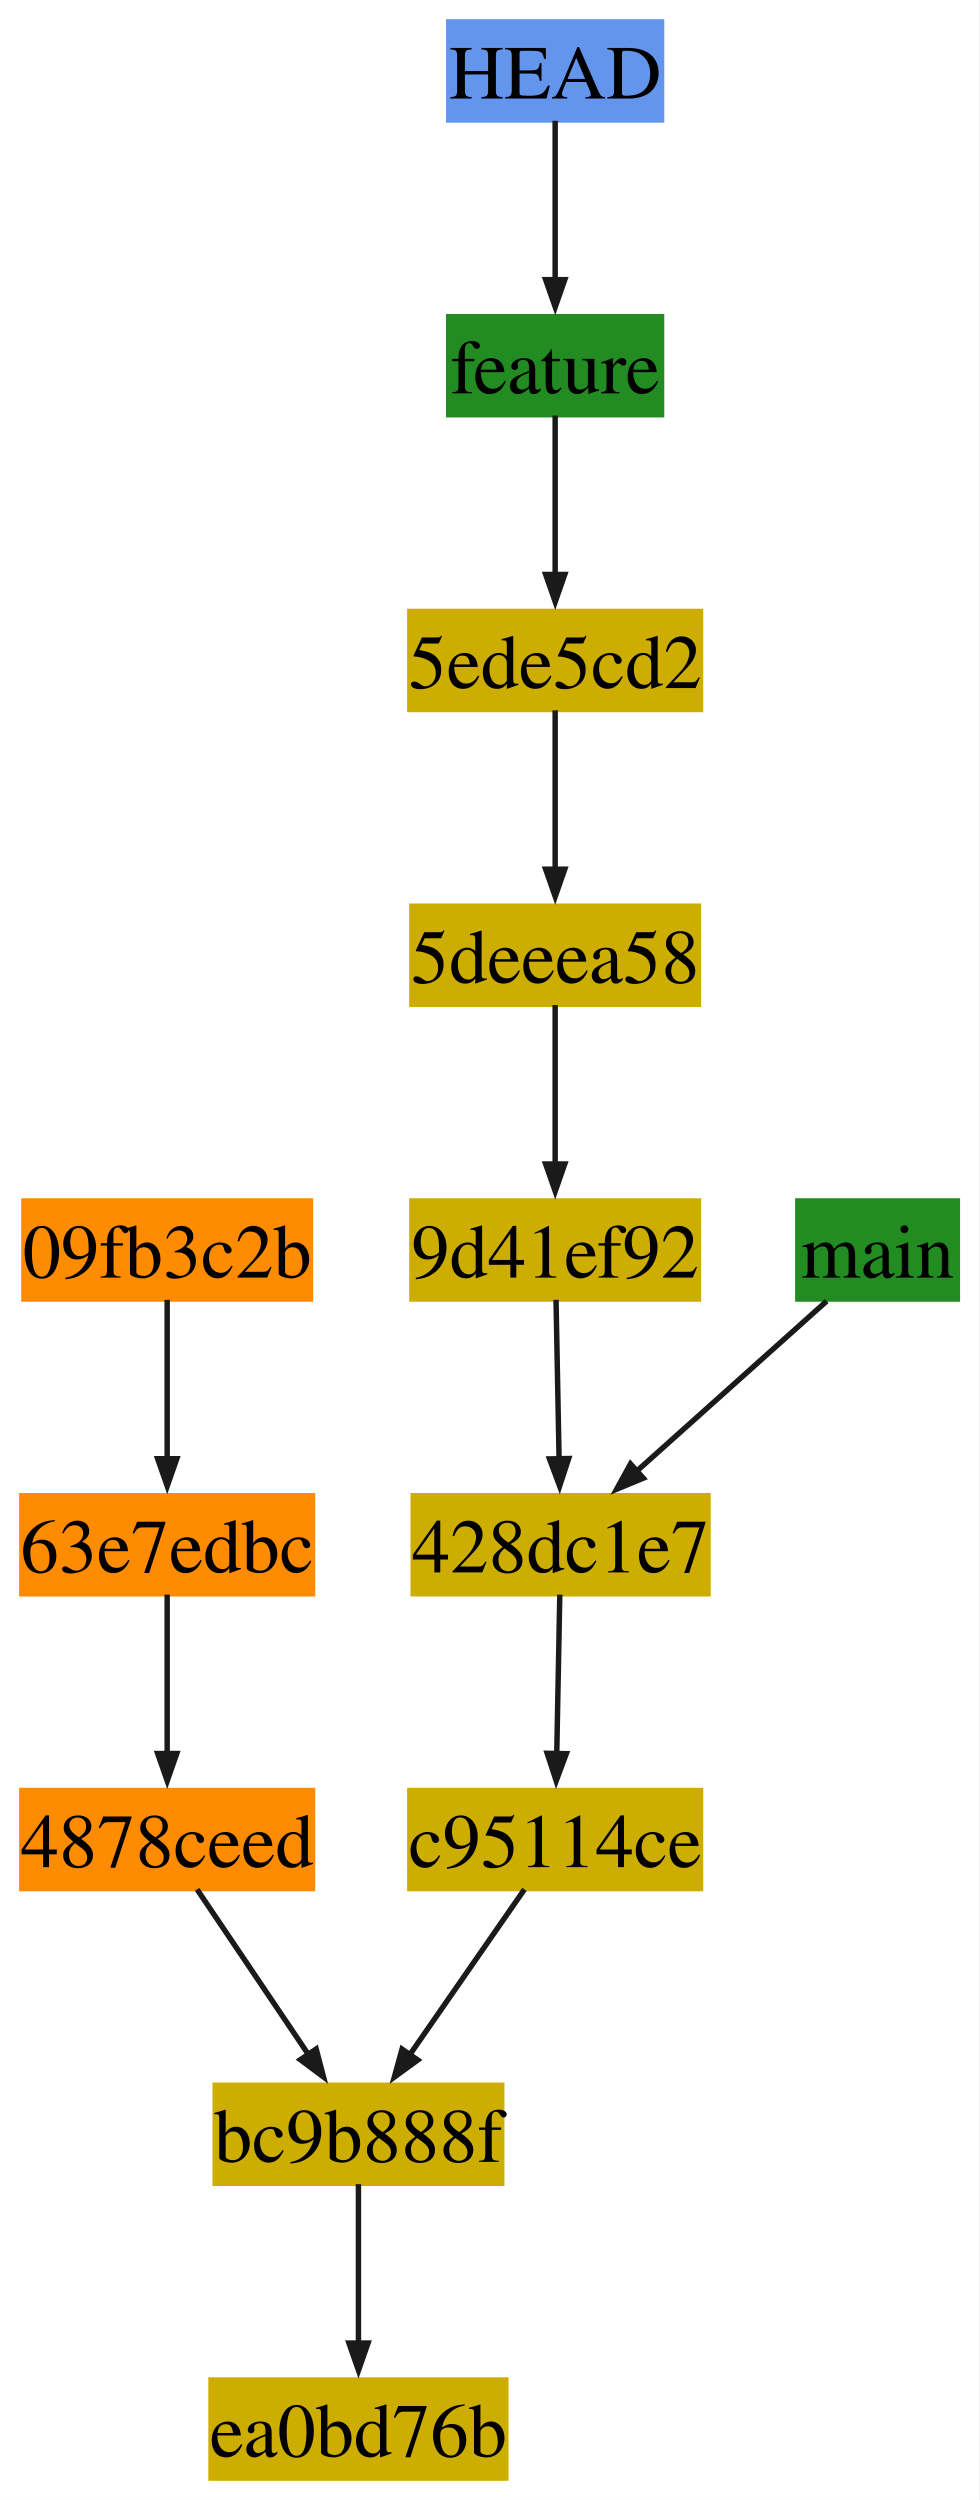
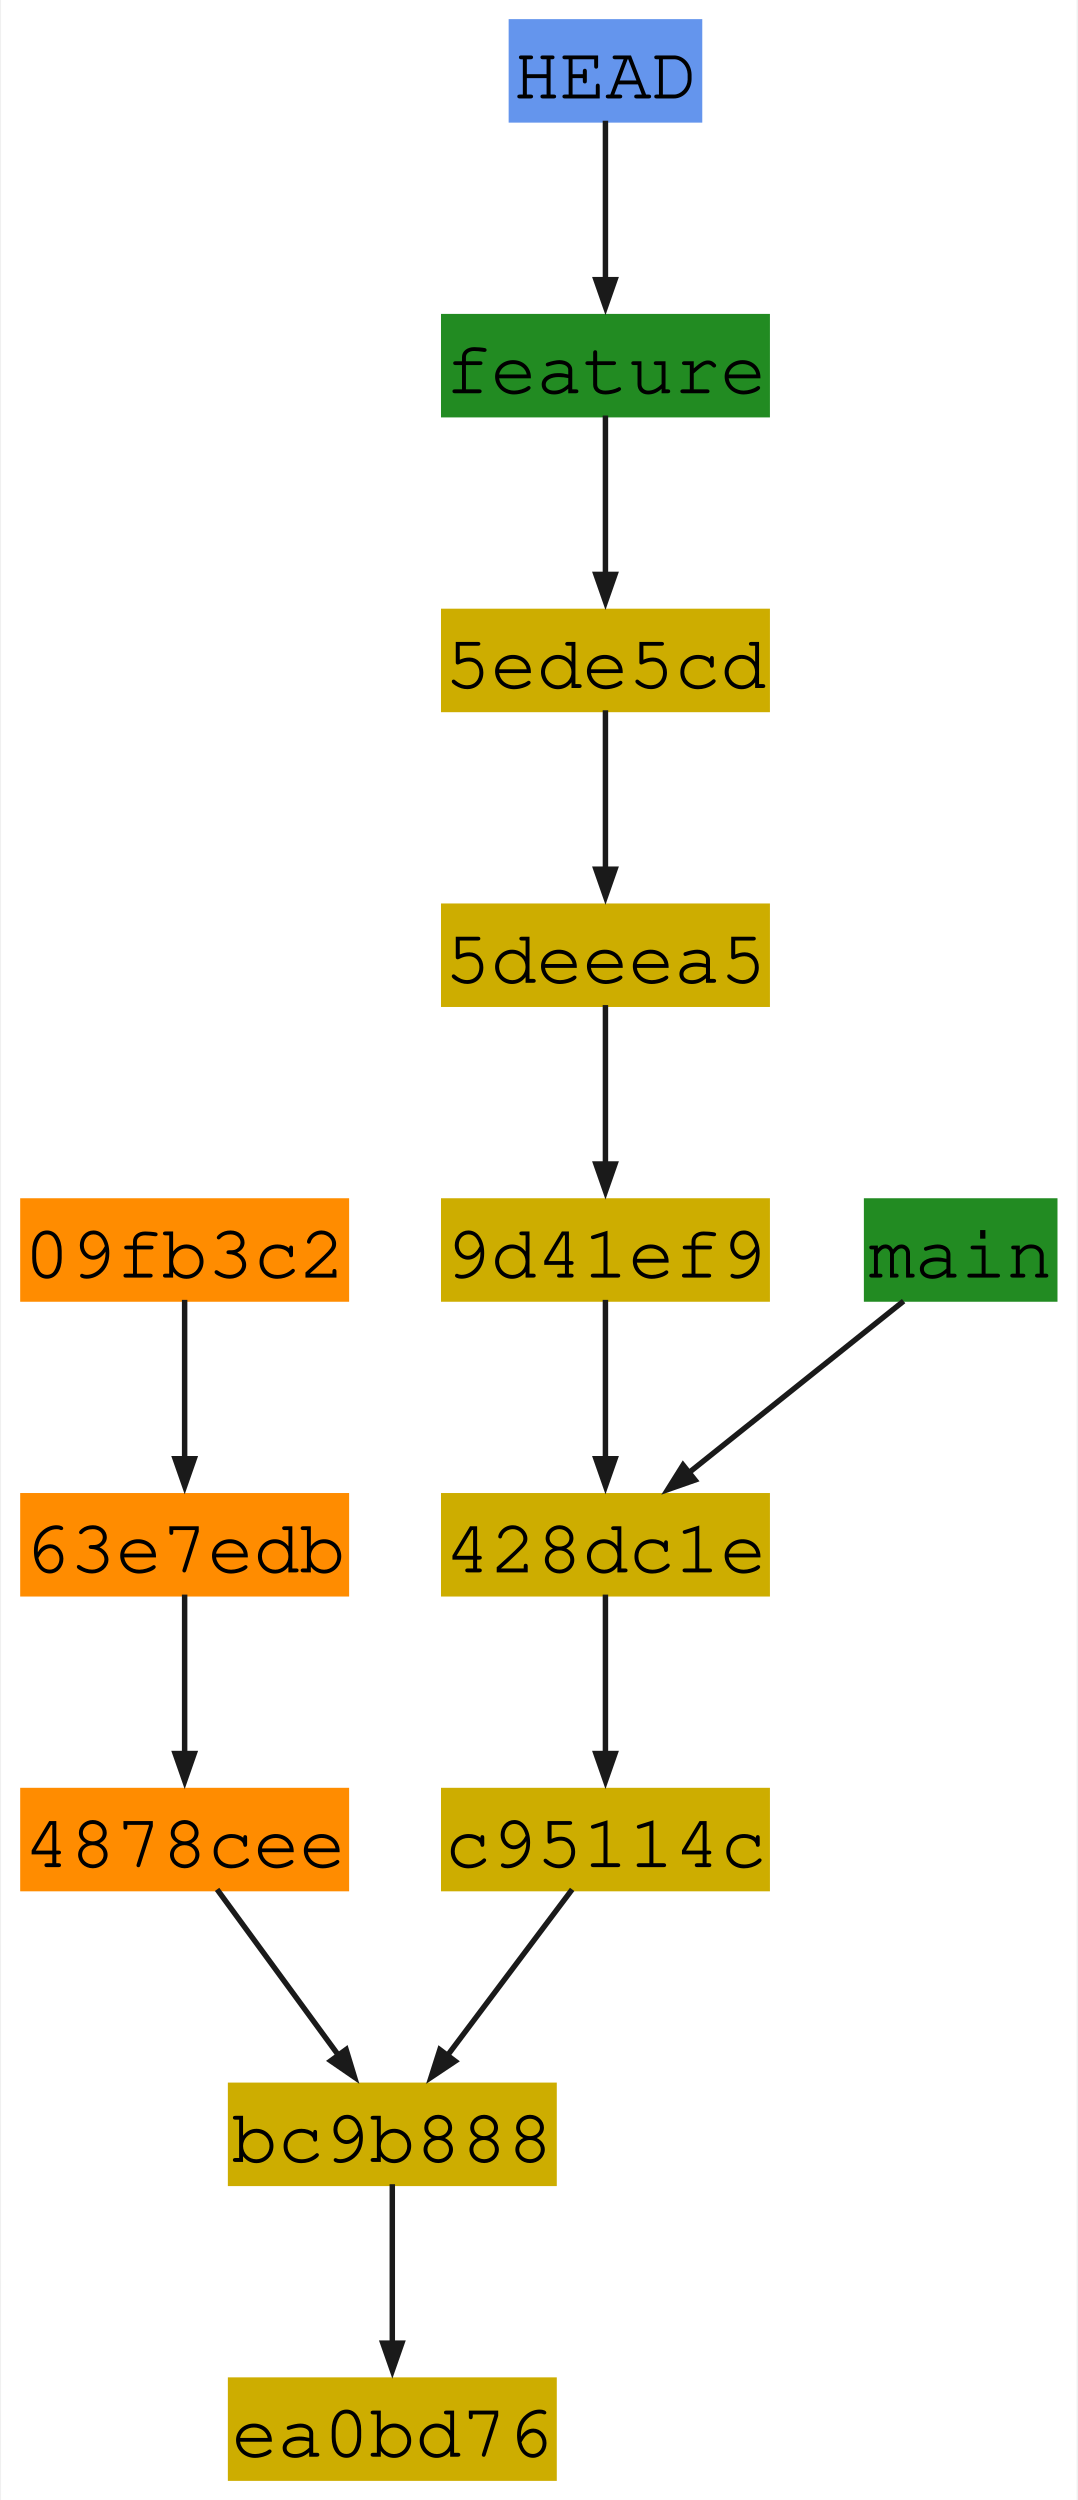
- <svg xmlns="http://www.w3.org/2000/svg" xmlns:xlink="http://www.w3.org/1999/xlink" width="179pt" height="457pt" viewBox="0.00 0.00 179.19 457.46">
+ <svg xmlns="http://www.w3.org/2000/svg" xmlns:xlink="http://www.w3.org/1999/xlink" width="197pt" height="457pt" viewBox="0.00 0.00 196.81 457.46">
  <g id="graph0" class="graph" transform="scale(1 1) rotate(0) translate(4 453.46)">
-     <polygon fill="white" stroke="none" points="-4,4 -4,-453.46 175.19,-453.46 175.19,4 -4,4" />
+     <polygon fill="white" stroke="none" points="-4,4 -4,-453.46 192.81,-453.46 192.81,4 -4,4" />
    <g id="node1" class="node">
      <g id="a_node1">
        <a xlink:title="author: First Last &lt;first.last@mail.com&gt;&#10;Wed Jan 01 09:00:00 2025 +0100&#10;committer: Nom Prenom &lt;nom.prenom@mail.com&gt;&#10;Wed Jan 01 09:00:00 2025 +0100&#10;&#10;E">
-           <polygon fill="darkorange" stroke="darkorange" points="52.81,-233.7 0.38,-233.7 0.38,-215.76 52.81,-215.76 52.81,-233.7" />
-           <text text-anchor="middle" x="26.59" y="-219.68" font-family="Times,serif" font-size="14.00">09fb3c2b</text>
+           <polygon fill="darkorange" stroke="darkorange" points="59.19,-233.7 0,-233.7 0,-215.76 59.19,-215.76 59.19,-233.7" />
+           <text text-anchor="middle" x="29.59" y="-219.68" font-family="Courier,monospace" font-size="14.00">09fb3c2</text>
        </a>
      </g>
    </g>
    <g id="node6" class="node">
      <g id="a_node6">
        <a xlink:title="author: First Last &lt;first.last@mail.com&gt;&#10;Wed Jan 01 09:00:00 2025 +0100&#10;committer: Nom Prenom &lt;nom.prenom@mail.com&gt;&#10;Wed Jan 01 09:00:00 2025 +0100&#10;&#10;D">
-           <polygon fill="darkorange" stroke="darkorange" points="53.19,-179.76 0,-179.76 0,-161.82 53.19,-161.82 53.19,-179.76" />
-           <text text-anchor="middle" x="26.59" y="-165.74" font-family="Times,serif" font-size="14.00">63e7edbc</text>
+           <polygon fill="darkorange" stroke="darkorange" points="59.19,-179.76 0,-179.76 0,-161.82 59.19,-161.82 59.19,-179.76" />
+           <text text-anchor="middle" x="29.59" y="-165.74" font-family="Courier,monospace" font-size="14.00">63e7edb</text>
        </a>
      </g>
    </g>
    <g id="edge1" class="edge">
-       <path fill="none" stroke="#1a1a1a" d="M26.59,-215.61C26.59,-207.81 26.59,-195.83 26.59,-186.37" />
-       <polygon fill="#1a1a1a" stroke="#1a1a1a" points="28.35,-186.53 26.6,-181.53 24.85,-186.53 28.35,-186.53" />
+       <path fill="none" stroke="#1a1a1a" d="M29.59,-215.61C29.59,-207.81 29.59,-195.83 29.59,-186.37" />
+       <polygon fill="#1a1a1a" stroke="#1a1a1a" points="31.35,-186.53 29.6,-181.53 27.85,-186.53 31.35,-186.53" />
    </g>
    <g id="node2" class="node">
      <g id="a_node2">
        <a xlink:title="author: First Last &lt;first.last@mail.com&gt;&#10;Wed Jan 01 09:00:00 2025 +0100&#10;committer: Nom Prenom &lt;nom.prenom@mail.com&gt;&#10;Wed Jan 01 09:00:00 2025 +0100&#10;&#10;G">
-           <polygon fill="#cdad00" stroke="#cdad00" points="125.56,-179.76 71.62,-179.76 71.62,-161.82 125.56,-161.82 125.56,-179.76" />
-           <text text-anchor="middle" x="98.59" y="-165.74" font-family="Times,serif" font-size="14.00">428dc1e7</text>
+           <polygon fill="#cdad00" stroke="#cdad00" points="136.19,-179.76 77,-179.76 77,-161.82 136.19,-161.82 136.19,-179.76" />
+           <text text-anchor="middle" x="106.59" y="-165.74" font-family="Courier,monospace" font-size="14.00">428dc1e</text>
        </a>
      </g>
    </g>
    <g id="node10" class="node">
      <g id="a_node10">
        <a xlink:title="author: First Last &lt;first.last@mail.com&gt;&#10;Wed Jan 01 09:00:00 2025 +0100&#10;committer: Nom Prenom &lt;nom.prenom@mail.com&gt;&#10;Wed Jan 01 09:00:00 2025 +0100&#10;&#10;F">
-           <polygon fill="#cdad00" stroke="#cdad00" points="124.19,-125.82 71,-125.82 71,-107.88 124.19,-107.88 124.19,-125.82" />
-           <text text-anchor="middle" x="97.59" y="-111.8" font-family="Times,serif" font-size="14.00">c95114ce</text>
+           <polygon fill="#cdad00" stroke="#cdad00" points="136.19,-125.82 77,-125.82 77,-107.88 136.19,-107.88 136.19,-125.82" />
+           <text text-anchor="middle" x="106.59" y="-111.8" font-family="Courier,monospace" font-size="14.00">c95114c</text>
        </a>
      </g>
    </g>
    <g id="edge2" class="edge">
-       <path fill="none" stroke="#1a1a1a" d="M98.44,-161.67C98.29,-153.87 98.06,-141.89 97.88,-132.43" />
-       <polygon fill="#1a1a1a" stroke="#1a1a1a" points="99.63,-132.56 97.78,-127.59 96.13,-132.63 99.63,-132.56" />
+       <path fill="none" stroke="#1a1a1a" d="M106.59,-161.67C106.59,-153.87 106.59,-141.89 106.59,-132.43" />
+       <polygon fill="#1a1a1a" stroke="#1a1a1a" points="108.35,-132.59 106.6,-127.59 104.85,-132.59 108.35,-132.59" />
    </g>
    <g id="node3" class="node">
      <g id="a_node3">
        <a xlink:title="author: First Last &lt;first.last@mail.com&gt;&#10;Wed Jan 01 09:00:00 2025 +0100&#10;committer: Nom Prenom &lt;nom.prenom@mail.com&gt;&#10;Wed Jan 01 09:00:00 2025 +0100&#10;&#10;C">
-           <polygon fill="darkorange" stroke="darkorange" points="53.19,-125.82 0,-125.82 0,-107.88 53.19,-107.88 53.19,-125.82" />
-           <text text-anchor="middle" x="26.59" y="-111.8" font-family="Times,serif" font-size="14.00">4878ceed</text>
+           <polygon fill="darkorange" stroke="darkorange" points="59.19,-125.82 0,-125.82 0,-107.88 59.19,-107.88 59.19,-125.82" />
+           <text text-anchor="middle" x="29.59" y="-111.8" font-family="Courier,monospace" font-size="14.00">4878cee</text>
        </a>
      </g>
    </g>
    <g id="node9" class="node">
      <g id="a_node9">
        <a xlink:title="author: First Last &lt;first.last@mail.com&gt;&#10;Wed Jan 01 09:00:00 2025 +0100&#10;committer: Nom Prenom &lt;nom.prenom@mail.com&gt;&#10;Wed Jan 01 09:00:00 2025 +0100&#10;&#10;B">
-           <polygon fill="#cdad00" stroke="#cdad00" points="87.81,-71.88 35.38,-71.88 35.38,-53.94 87.81,-53.94 87.81,-71.88" />
-           <text text-anchor="middle" x="61.59" y="-57.86" font-family="Times,serif" font-size="14.00">bc9b888f</text>
+           <polygon fill="#cdad00" stroke="#cdad00" points="97.19,-71.88 38,-71.88 38,-53.94 97.19,-53.94 97.19,-71.88" />
+           <text text-anchor="middle" x="67.59" y="-57.86" font-family="Courier,monospace" font-size="14.00">bc9b888</text>
        </a>
      </g>
    </g>
    <g id="edge3" class="edge">
-       <path fill="none" stroke="#1a1a1a" d="M32.06,-107.73C37.53,-99.63 46.03,-87.01 52.51,-77.4" />
-       <polygon fill="#1a1a1a" stroke="#1a1a1a" points="53.86,-78.52 55.2,-73.4 50.96,-76.56 53.86,-78.52" />
+       <path fill="none" stroke="#1a1a1a" d="M35.53,-107.73C41.52,-99.55 50.86,-86.78 57.92,-77.13" />
+       <polygon fill="#1a1a1a" stroke="#1a1a1a" points="59.14,-78.43 60.68,-73.36 56.32,-76.36 59.14,-78.43" />
    </g>
    <g id="node4" class="node">
      <g id="a_node4">
        <a xlink:title="author: First Last &lt;first.last@mail.com&gt;&#10;Wed Jan 01 09:00:00 2025 +0100&#10;committer: Nom Prenom &lt;nom.prenom@mail.com&gt;&#10;Wed Jan 01 09:00:00 2025 +0100&#10;&#10;D">
-           <polygon fill="#cdad00" stroke="#cdad00" points="123.81,-287.64 71.38,-287.64 71.38,-269.7 123.81,-269.7 123.81,-287.64" />
-           <text text-anchor="middle" x="97.59" y="-273.62" font-family="Times,serif" font-size="14.00">5deeea58</text>
+           <polygon fill="#cdad00" stroke="#cdad00" points="136.19,-287.64 77,-287.64 77,-269.7 136.19,-269.7 136.19,-287.64" />
+           <text text-anchor="middle" x="106.59" y="-273.62" font-family="Courier,monospace" font-size="14.00">5deeea5</text>
        </a>
      </g>
    </g>
    <g id="node7" class="node">
      <g id="a_node7">
        <a xlink:title="author: First Last &lt;first.last@mail.com&gt;&#10;Wed Jan 01 09:00:00 2025 +0100&#10;committer: Nom Prenom &lt;nom.prenom@mail.com&gt;&#10;Wed Jan 01 09:00:00 2025 +0100&#10;&#10;C">
-           <polygon fill="#cdad00" stroke="#cdad00" points="123.81,-233.7 71.38,-233.7 71.38,-215.76 123.81,-215.76 123.81,-233.7" />
-           <text text-anchor="middle" x="97.59" y="-219.68" font-family="Times,serif" font-size="14.00">9d41ef92</text>
+           <polygon fill="#cdad00" stroke="#cdad00" points="136.19,-233.7 77,-233.7 77,-215.76 136.19,-215.76 136.19,-233.7" />
+           <text text-anchor="middle" x="106.59" y="-219.68" font-family="Courier,monospace" font-size="14.00">9d41ef9</text>
        </a>
      </g>
    </g>
    <g id="edge4" class="edge">
-       <path fill="none" stroke="#1a1a1a" d="M97.59,-269.55C97.59,-261.75 97.59,-249.77 97.59,-240.31" />
-       <polygon fill="#1a1a1a" stroke="#1a1a1a" points="99.35,-240.47 97.6,-235.47 95.85,-240.47 99.35,-240.47" />
+       <path fill="none" stroke="#1a1a1a" d="M106.59,-269.55C106.59,-261.75 106.59,-249.77 106.59,-240.31" />
+       <polygon fill="#1a1a1a" stroke="#1a1a1a" points="108.35,-240.47 106.6,-235.47 104.85,-240.47 108.35,-240.47" />
    </g>
    <g id="node5" class="node">
      <g id="a_node5">
        <a xlink:title="author: First Last &lt;first.last@mail.com&gt;&#10;Wed Jan 01 09:00:00 2025 +0100&#10;committer: Nom Prenom &lt;nom.prenom@mail.com&gt;&#10;Wed Jan 01 09:00:00 2025 +0100&#10;&#10;E">
-           <polygon fill="#cdad00" stroke="#cdad00" points="124.19,-341.58 71,-341.58 71,-323.64 124.19,-323.64 124.19,-341.58" />
-           <text text-anchor="middle" x="97.59" y="-327.56" font-family="Times,serif" font-size="14.00">5ede5cd2</text>
+           <polygon fill="#cdad00" stroke="#cdad00" points="136.19,-341.58 77,-341.58 77,-323.64 136.19,-323.64 136.19,-341.58" />
+           <text text-anchor="middle" x="106.59" y="-327.56" font-family="Courier,monospace" font-size="14.00">5ede5cd</text>
        </a>
      </g>
    </g>
    <g id="edge5" class="edge">
-       <path fill="none" stroke="#1a1a1a" d="M97.59,-323.49C97.59,-315.69 97.59,-303.71 97.59,-294.25" />
-       <polygon fill="#1a1a1a" stroke="#1a1a1a" points="99.35,-294.41 97.6,-289.41 95.85,-294.41 99.35,-294.41" />
+       <path fill="none" stroke="#1a1a1a" d="M106.59,-323.49C106.59,-315.69 106.59,-303.71 106.59,-294.25" />
+       <polygon fill="#1a1a1a" stroke="#1a1a1a" points="108.35,-294.41 106.6,-289.41 104.85,-294.41 108.35,-294.41" />
    </g>
    <g id="edge6" class="edge">
-       <path fill="none" stroke="#1a1a1a" d="M26.59,-161.67C26.59,-153.87 26.59,-141.89 26.59,-132.43" />
-       <polygon fill="#1a1a1a" stroke="#1a1a1a" points="28.35,-132.59 26.6,-127.59 24.85,-132.59 28.35,-132.59" />
+       <path fill="none" stroke="#1a1a1a" d="M29.59,-161.67C29.59,-153.87 29.59,-141.89 29.59,-132.43" />
+       <polygon fill="#1a1a1a" stroke="#1a1a1a" points="31.35,-132.59 29.6,-127.59 27.85,-132.59 31.35,-132.59" />
    </g>
    <g id="edge7" class="edge">
-       <path fill="none" stroke="#1a1a1a" d="M97.75,-215.61C97.9,-207.81 98.13,-195.83 98.31,-186.37" />
-       <polygon fill="#1a1a1a" stroke="#1a1a1a" points="100.06,-186.57 98.41,-181.53 96.56,-186.5 100.06,-186.57" />
+       <path fill="none" stroke="#1a1a1a" d="M106.59,-215.61C106.59,-207.81 106.59,-195.83 106.59,-186.37" />
+       <polygon fill="#1a1a1a" stroke="#1a1a1a" points="108.35,-186.53 106.6,-181.53 104.85,-186.53 108.35,-186.53" />
    </g>
    <g id="node8" class="node">
      <g id="a_node8">
        <a xlink:title="feature">
-           <polygon fill="cornflowerblue" stroke="cornflowerblue" points="117.06,-449.46 78.12,-449.46 78.12,-431.52 117.06,-431.52 117.06,-449.46" />
-           <text text-anchor="middle" x="97.59" y="-435.44" font-family="Times,serif" font-size="14.00">HEAD</text>
+           <polygon fill="cornflowerblue" stroke="cornflowerblue" points="123.81,-449.46 89.38,-449.46 89.38,-431.52 123.81,-431.52 123.81,-449.46" />
+           <text text-anchor="middle" x="106.59" y="-435.44" font-family="Courier,monospace" font-size="14.00">HEAD</text>
        </a>
      </g>
    </g>
    <g id="node12" class="node">
      <g id="a_node12">
        <a xlink:title="-&gt; None">
-           <polygon fill="forestgreen" stroke="forestgreen" points="117.06,-395.52 78.12,-395.52 78.12,-377.58 117.06,-377.58 117.06,-395.52" />
-           <text text-anchor="middle" x="97.59" y="-381.5" font-family="Times,serif" font-size="14.00">feature</text>
+           <polygon fill="forestgreen" stroke="forestgreen" points="136.19,-395.52 77,-395.52 77,-377.58 136.19,-377.58 136.19,-395.52" />
+           <text text-anchor="middle" x="106.59" y="-381.5" font-family="Courier,monospace" font-size="14.00">feature</text>
        </a>
      </g>
    </g>
    <g id="edge8" class="edge">
-       <path fill="none" stroke="#1a1a1a" d="M97.59,-431.37C97.59,-423.57 97.59,-411.59 97.59,-402.13" />
-       <polygon fill="#1a1a1a" stroke="#1a1a1a" points="99.35,-402.29 97.6,-397.29 95.85,-402.29 99.35,-402.29" />
+       <path fill="none" stroke="#1a1a1a" d="M106.59,-431.37C106.59,-423.57 106.59,-411.59 106.59,-402.13" />
+       <polygon fill="#1a1a1a" stroke="#1a1a1a" points="108.35,-402.29 106.6,-397.29 104.85,-402.29 108.35,-402.29" />
    </g>
    <g id="node11" class="node">
      <g id="a_node11">
        <a xlink:title="author: First Last &lt;first.last@mail.com&gt;&#10;Wed Jan 01 09:00:00 2025 +0100&#10;committer: Nom Prenom &lt;nom.prenom@mail.com&gt;&#10;Wed Jan 01 09:00:00 2025 +0100&#10;&#10;A">
-           <polygon fill="#cdad00" stroke="#cdad00" points="88.56,-17.94 34.62,-17.94 34.62,0 88.56,0 88.56,-17.94" />
-           <text text-anchor="middle" x="61.59" y="-3.92" font-family="Times,serif" font-size="14.00">ea0bd76b</text>
+           <polygon fill="#cdad00" stroke="#cdad00" points="97.19,-17.94 38,-17.94 38,0 97.19,0 97.19,-17.94" />
+           <text text-anchor="middle" x="67.59" y="-3.92" font-family="Courier,monospace" font-size="14.00">ea0bd76</text>
        </a>
      </g>
    </g>
    <g id="edge9" class="edge">
-       <path fill="none" stroke="#1a1a1a" d="M61.59,-53.79C61.59,-45.99 61.59,-34.01 61.59,-24.55" />
-       <polygon fill="#1a1a1a" stroke="#1a1a1a" points="63.35,-24.71 61.6,-19.71 59.85,-24.71 63.35,-24.71" />
+       <path fill="none" stroke="#1a1a1a" d="M67.59,-53.79C67.59,-45.99 67.59,-34.01 67.59,-24.55" />
+       <polygon fill="#1a1a1a" stroke="#1a1a1a" points="69.35,-24.71 67.6,-19.71 65.85,-24.71 69.35,-24.71" />
    </g>
    <g id="edge10" class="edge">
-       <path fill="none" stroke="#1a1a1a" d="M91.97,-107.73C86.35,-99.63 77.61,-87.01 70.94,-77.4" />
-       <polygon fill="#1a1a1a" stroke="#1a1a1a" points="72.45,-76.5 68.16,-73.38 69.57,-78.49 72.45,-76.5" />
+       <path fill="none" stroke="#1a1a1a" d="M100.5,-107.73C94.36,-99.55 84.77,-86.78 77.52,-77.13" />
+       <polygon fill="#1a1a1a" stroke="#1a1a1a" points="79.09,-76.3 74.68,-73.35 76.29,-78.4 79.09,-76.3" />
    </g>
    <g id="edge11" class="edge">
-       <path fill="none" stroke="#1a1a1a" d="M97.59,-377.43C97.59,-369.63 97.59,-357.65 97.59,-348.19" />
-       <polygon fill="#1a1a1a" stroke="#1a1a1a" points="99.35,-348.35 97.6,-343.35 95.85,-348.35 99.35,-348.35" />
+       <path fill="none" stroke="#1a1a1a" d="M106.59,-377.43C106.59,-369.63 106.59,-357.65 106.59,-348.19" />
+       <polygon fill="#1a1a1a" stroke="#1a1a1a" points="108.35,-348.35 106.6,-343.35 104.85,-348.35 108.35,-348.35" />
    </g>
    <g id="node13" class="node">
      <g id="a_node13">
        <a xlink:title="-&gt; None">
-           <polygon fill="forestgreen" stroke="forestgreen" points="171.19,-233.7 142,-233.7 142,-215.76 171.19,-215.76 171.19,-233.7" />
-           <text text-anchor="middle" x="156.59" y="-219.68" font-family="Times,serif" font-size="14.00">main</text>
+           <polygon fill="forestgreen" stroke="forestgreen" points="188.81,-233.7 154.38,-233.7 154.38,-215.76 188.81,-215.76 188.81,-233.7" />
+           <text text-anchor="middle" x="171.59" y="-219.68" font-family="Courier,monospace" font-size="14.00">main</text>
        </a>
      </g>
    </g>
    <g id="edge12" class="edge">
-       <path fill="none" stroke="#1a1a1a" d="M147.28,-215.38C137.83,-206.93 123.12,-193.76 112.34,-184.1" />
-       <polygon fill="#1a1a1a" stroke="#1a1a1a" points="113.72,-182.98 108.83,-180.95 111.38,-185.59 113.72,-182.98" />
+       <path fill="none" stroke="#1a1a1a" d="M161.15,-215.38C150.48,-206.85 133.79,-193.52 121.68,-183.84" />
+       <polygon fill="#1a1a1a" stroke="#1a1a1a" points="122.98,-182.64 117.98,-180.89 120.79,-185.38 122.98,-182.64" />
    </g>
  </g>
</svg>
